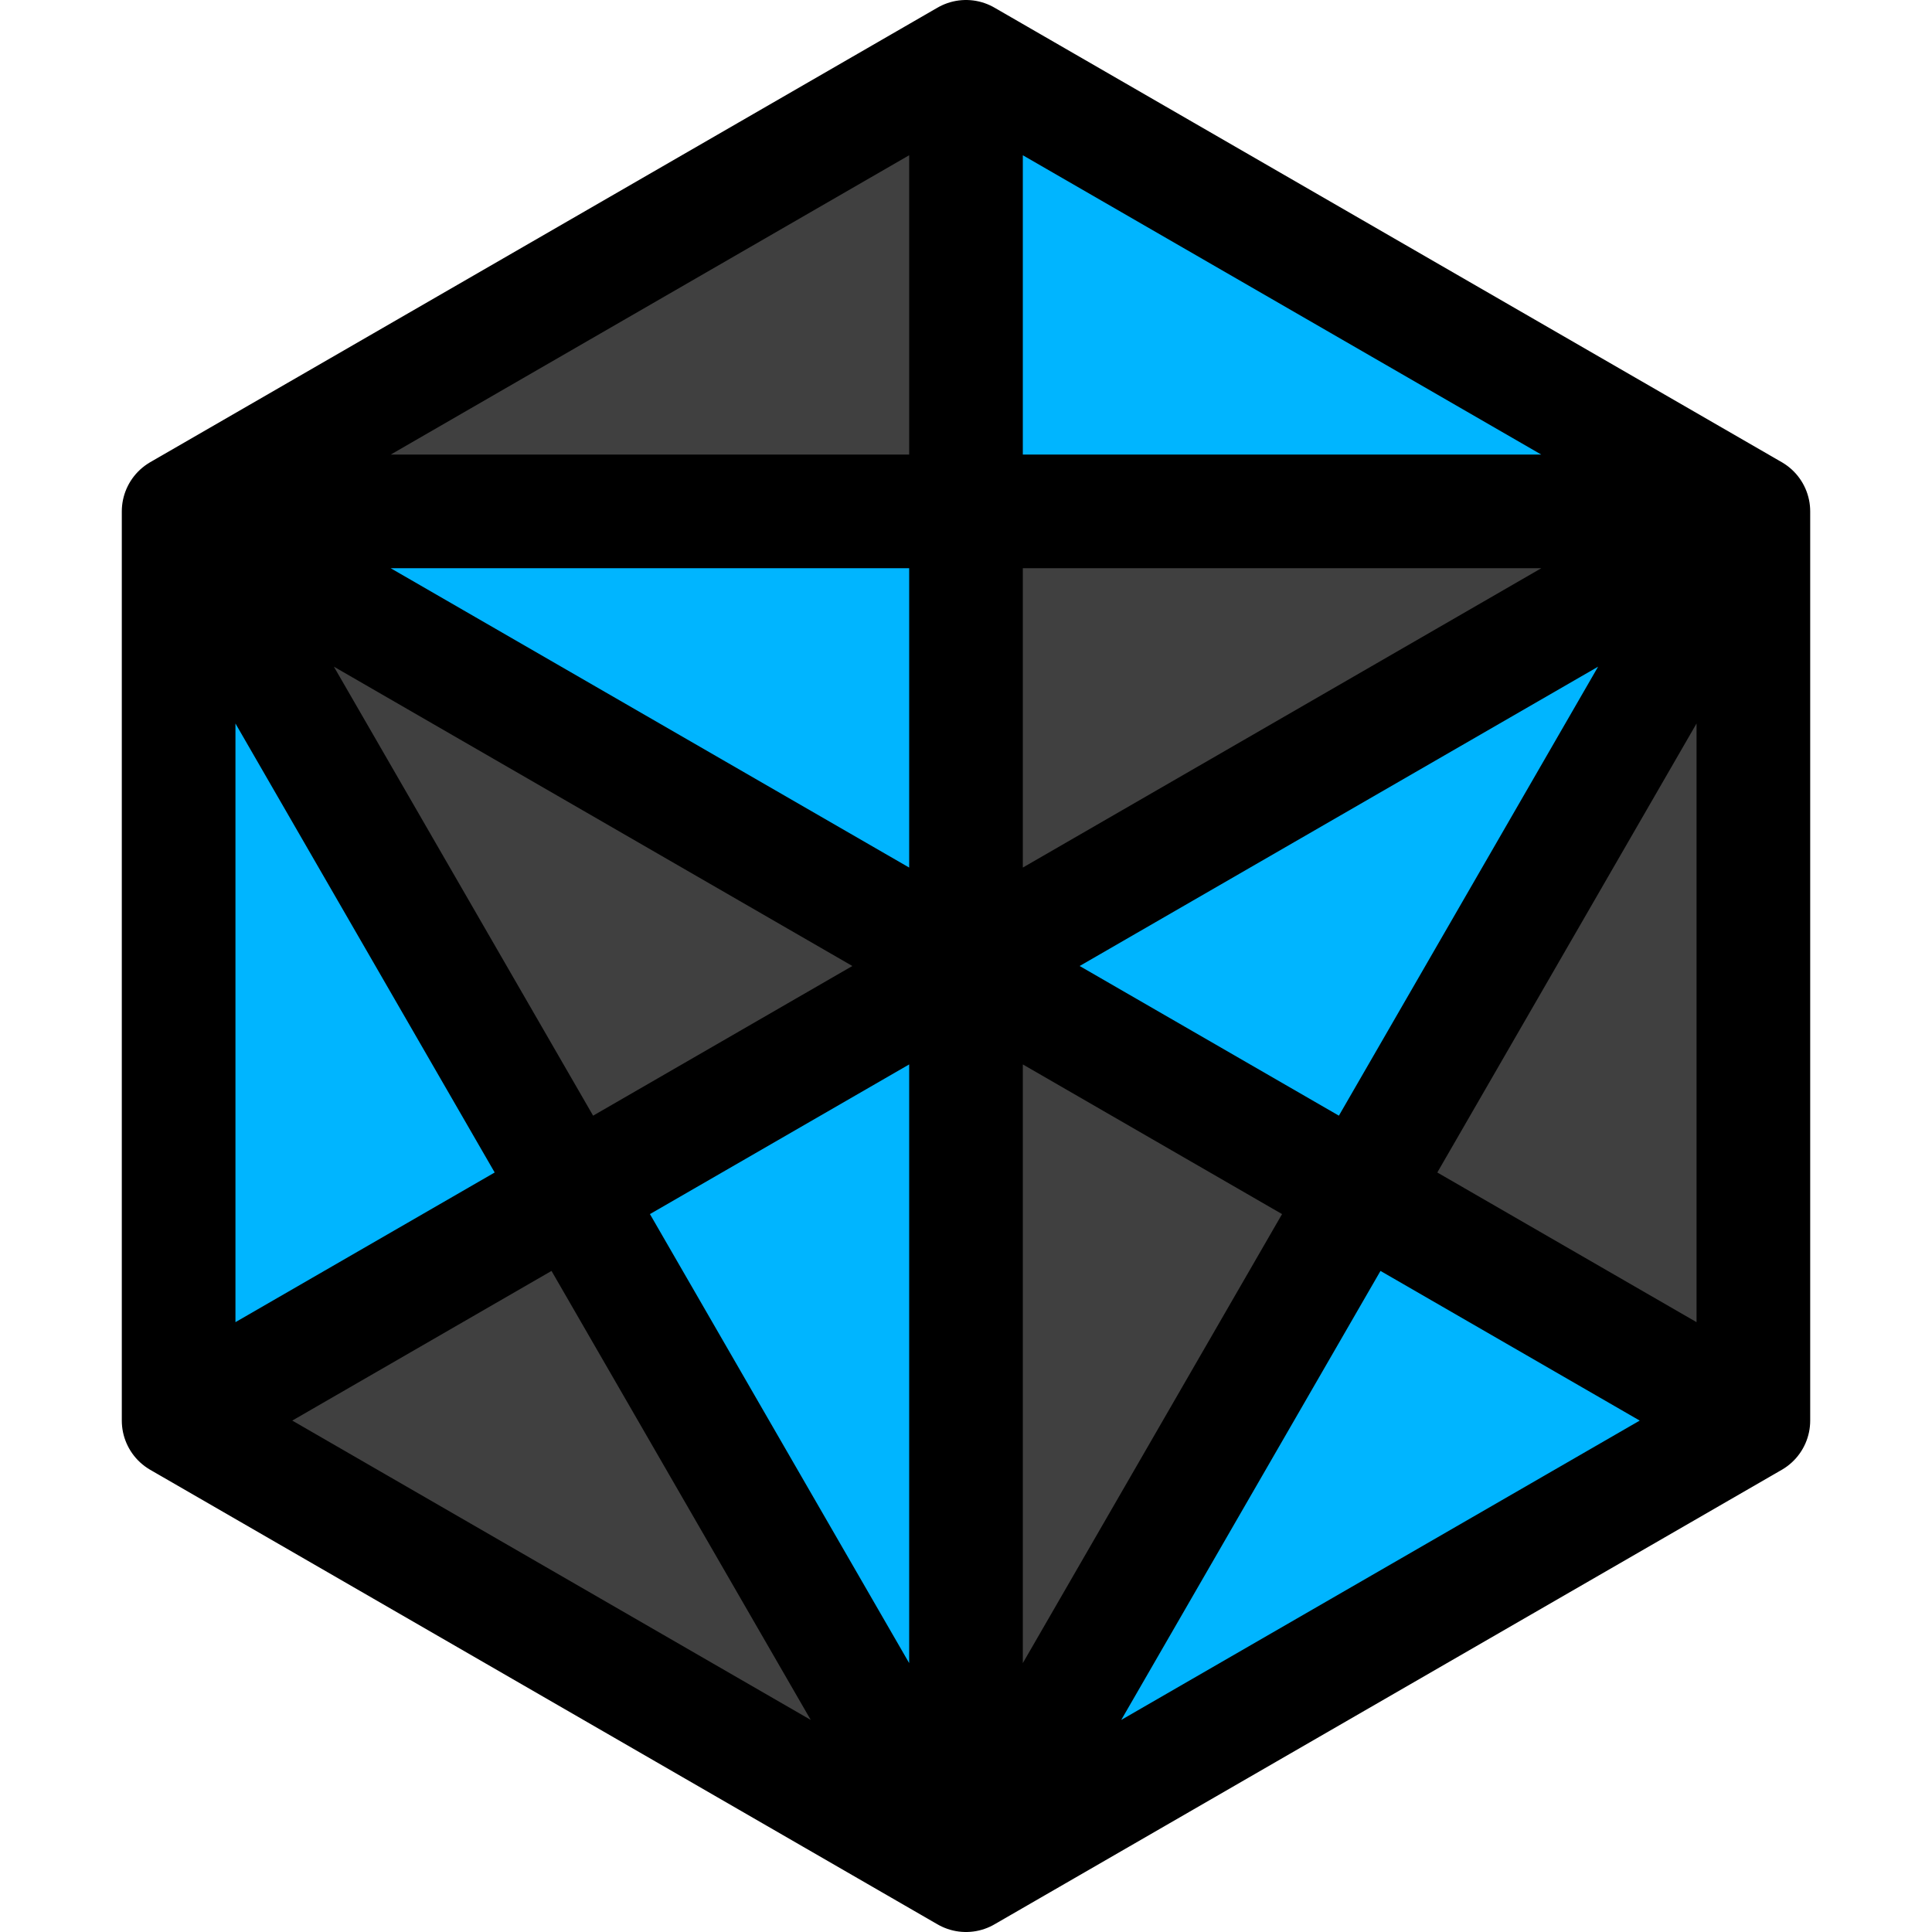
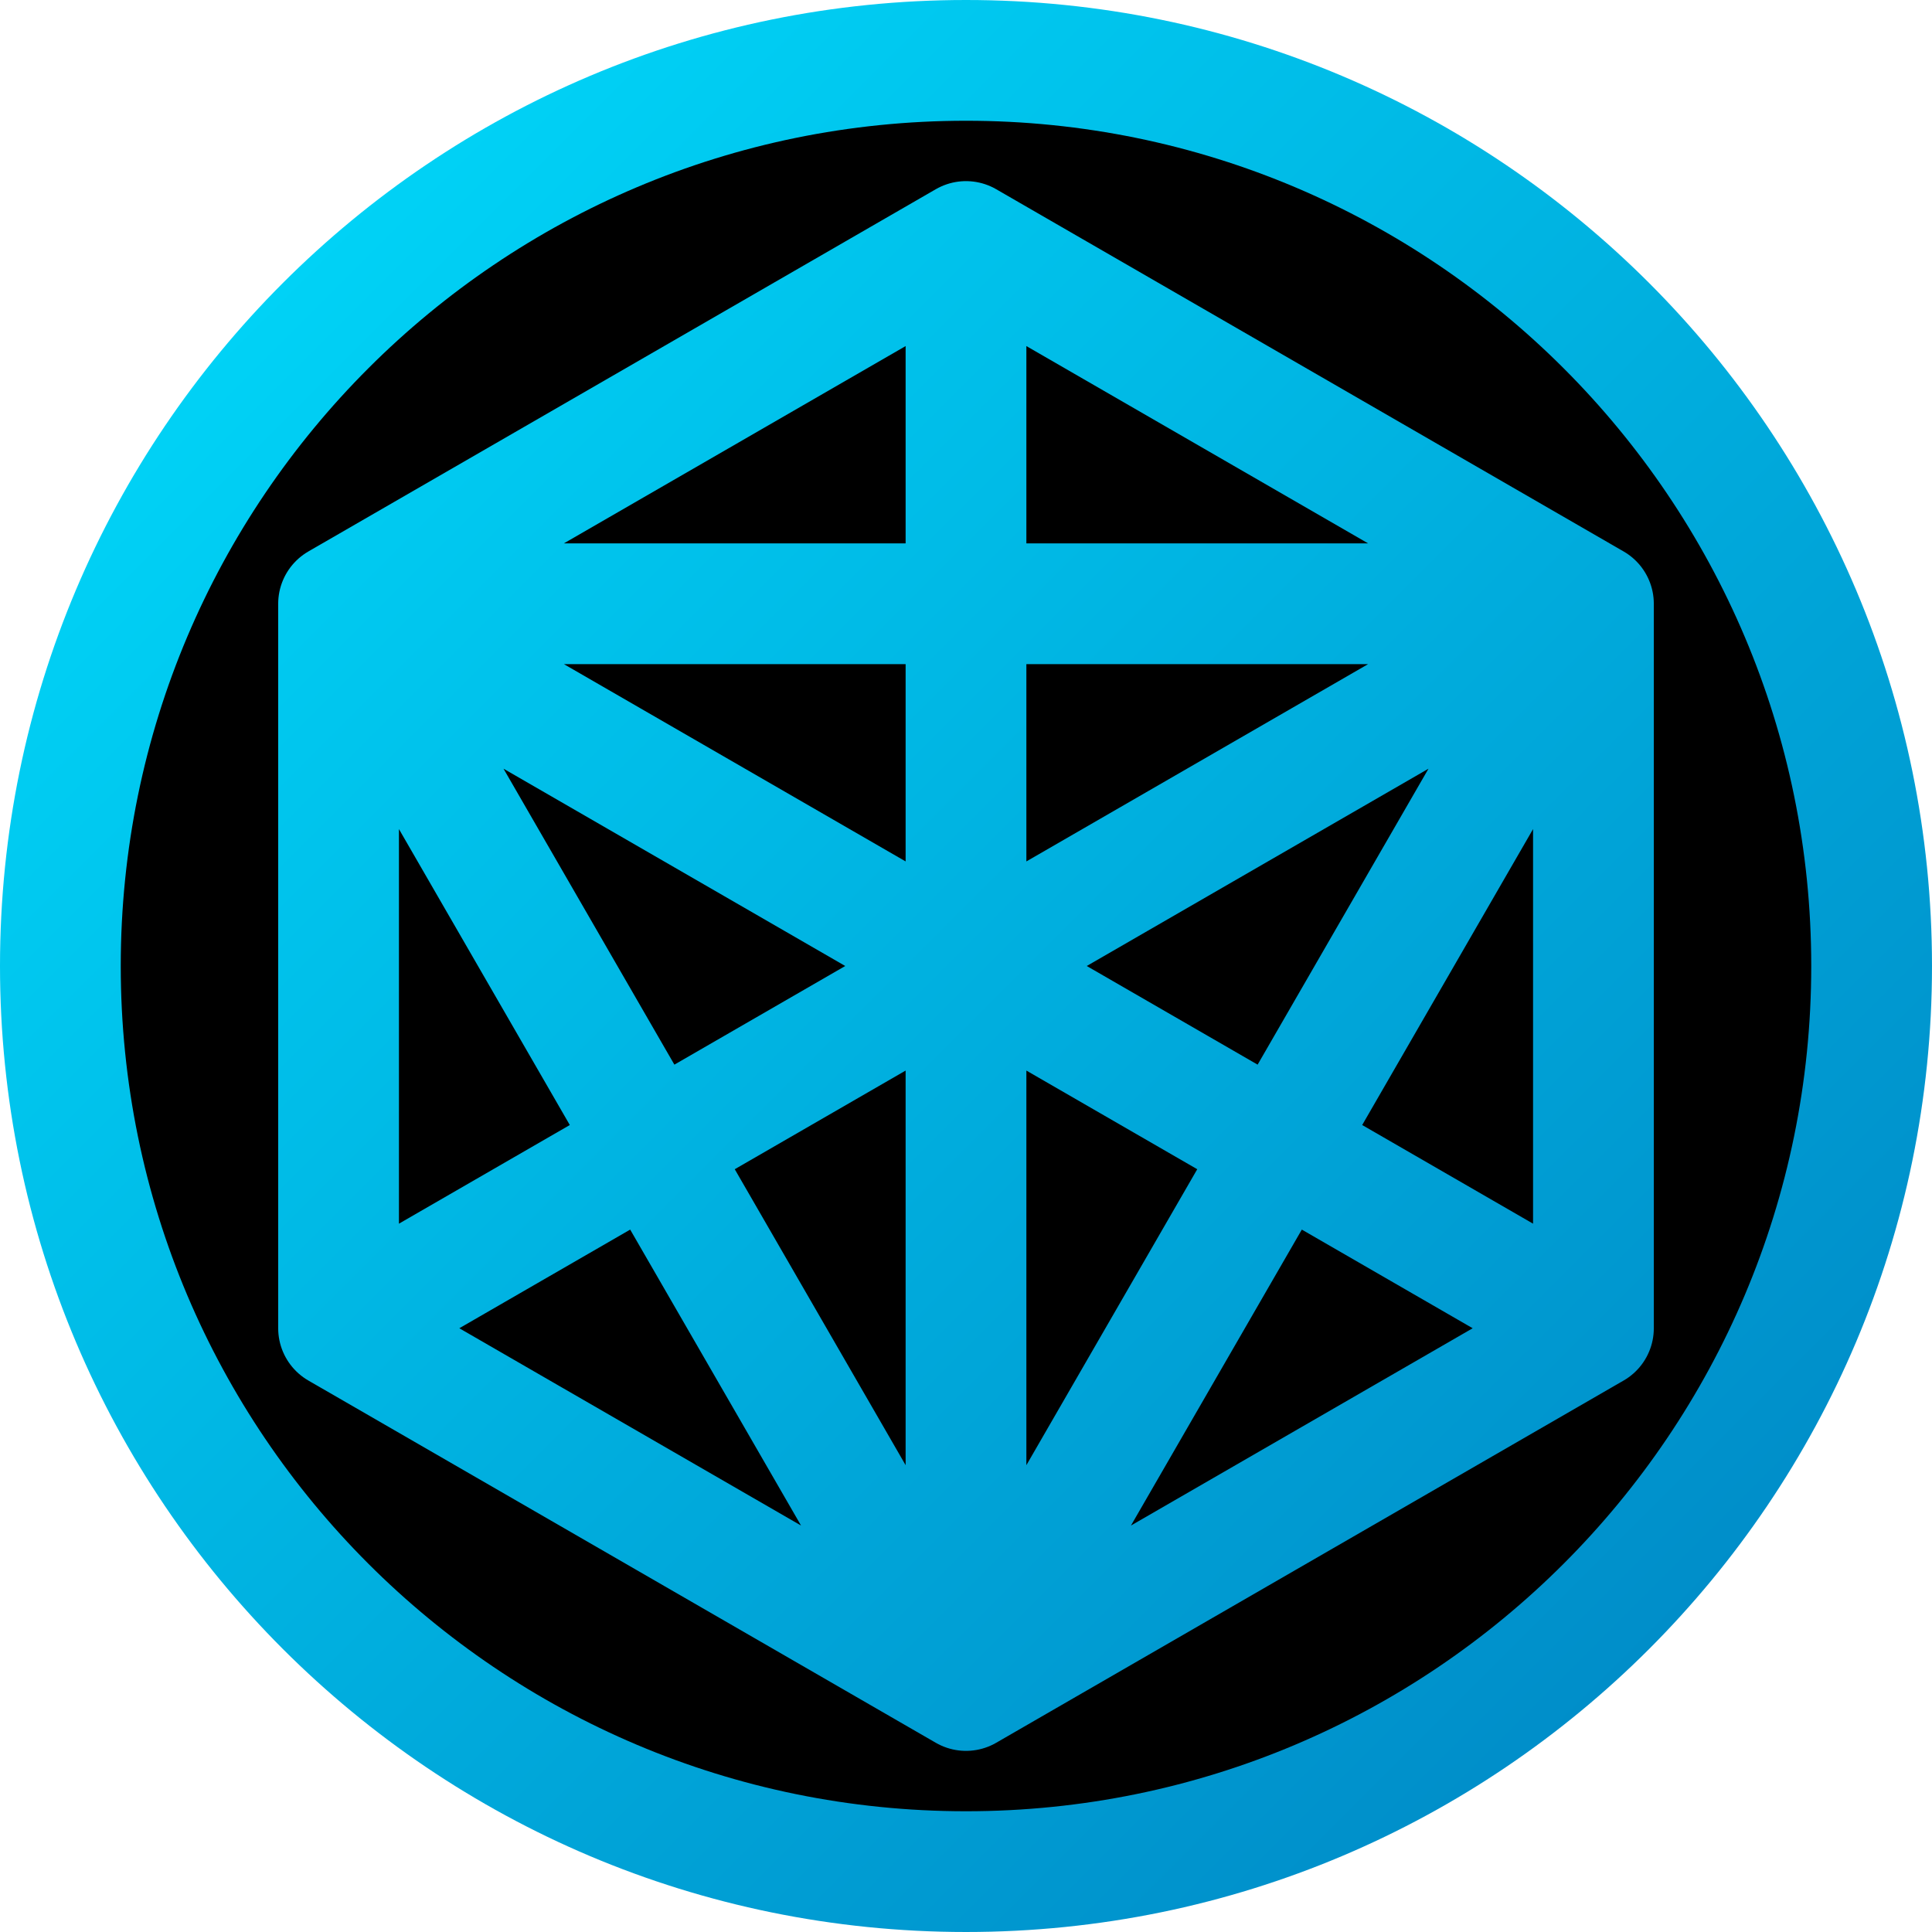
- <svg xmlns="http://www.w3.org/2000/svg" width="2048" height="2048" viewBox="0 0 541.867 541.867" version="1.1" id="svg5">
-   <defs id="defs2" />
+ <svg xmlns="http://www.w3.org/2000/svg" xmlns:xlink="http://www.w3.org/1999/xlink" width="2048" height="2048" viewBox="0 0 541.867 541.867" version="1.1" id="svg5">
+   <defs id="defs2">
+     <linearGradient id="linearGradient2261">
+       <stop style="stop-color:#00e0ff;stop-opacity:1" offset="0" id="stop2257" />
+       <stop style="stop-color:#0080c0;stop-opacity:1" offset="1" id="stop2259" />
+     </linearGradient>
+     <linearGradient xlink:href="#linearGradient2261" id="linearGradient1353" x1="0" y1="-5.0000003e-06" x2="541.867" y2="541.867" gradientUnits="userSpaceOnUse" />
+     <linearGradient xlink:href="#linearGradient2261" id="linearGradient1825" x1="0" y1="-5.0000003e-06" x2="541.867" y2="541.867" gradientUnits="userSpaceOnUse" />
+   </defs>
  <g id="layer1">
-     <path id="path1294" style="fill:#404040;fill-opacity:1;stroke:none;stroke-width:0.249px;stroke-linecap:butt;stroke-linejoin:miter;stroke-opacity:1" d="M 270.933,15.937 50.1,143.435 h 220.833 z m 0,127.498 v 127.498 l 220.833,-127.498 z m 220.833,0 -110.417,191.247 110.417,63.749 z M 381.35,334.682 270.933,270.933 v 254.996 z M 270.933,525.93 160.517,334.682 50.1,398.431 Z M 160.517,334.682 270.933,270.933 50.1,143.435 Z" />
-     <path id="path1294-8" style="fill:#00b5ff;fill-opacity:1;stroke:none;stroke-width:0.249px;stroke-linecap:butt;stroke-linejoin:miter;stroke-opacity:1" d="M 270.933,15.937 491.767,143.435 H 270.933 Z m 0,127.498 V 270.933 L 50.1,143.435 Z m -220.833,0 L 160.517,334.682 50.1,398.431 Z M 160.517,334.682 270.933,270.933 v 254.996 z M 270.933,525.93 381.35,334.682 491.767,398.431 Z M 381.35,334.682 270.933,270.933 491.767,143.435 Z" />
-     <path id="path1094" style="fill:none;stroke:#000000;stroke-width:31.875;stroke-linecap:round;stroke-linejoin:round;stroke-miterlimit:4;stroke-dasharray:none;stroke-opacity:1" d="M 50.1,143.435 H 491.767 L 270.933,525.93 Z m 0,0 L 491.767,398.431 V 143.435 L 50.1,398.431 270.933,525.93 V 15.937 Z M 270.933,15.937 50.1,143.435 V 398.431 L 270.933,525.93 491.767,398.431 V 143.435 Z" />
+     <circle style="fill:url(#linearGradient1825);stroke:none;stroke-width:116.629;stroke-linecap:round;stroke-linejoin:round;fill-opacity:1" id="path847" cx="270.933" cy="270.933" r="270.933" />
+     <circle style="fill:#000000;fill-opacity:1;stroke:none;stroke-width:102.05;stroke-linecap:round;stroke-linejoin:round" id="path847-0" cx="270.933" cy="270.933" r="237.067" />
+     <path id="path1094" style="fill:none;fill-opacity:1;stroke:url(#linearGradient1353);stroke-width:33.867;stroke-linecap:round;stroke-linejoin:round;stroke-miterlimit:4;stroke-dasharray:none;stroke-opacity:1" d="M 94.957,169.333 H 446.91 l -175.976,304.8 z m 0,0 351.953,203.2 v -203.2 l -351.953,203.2 175.976,101.6 V 67.733 Z M 270.933,67.733 94.957,169.333 v 203.2 l 175.976,101.6 175.976,-101.6 v -203.2 z" />
  </g>
</svg>
